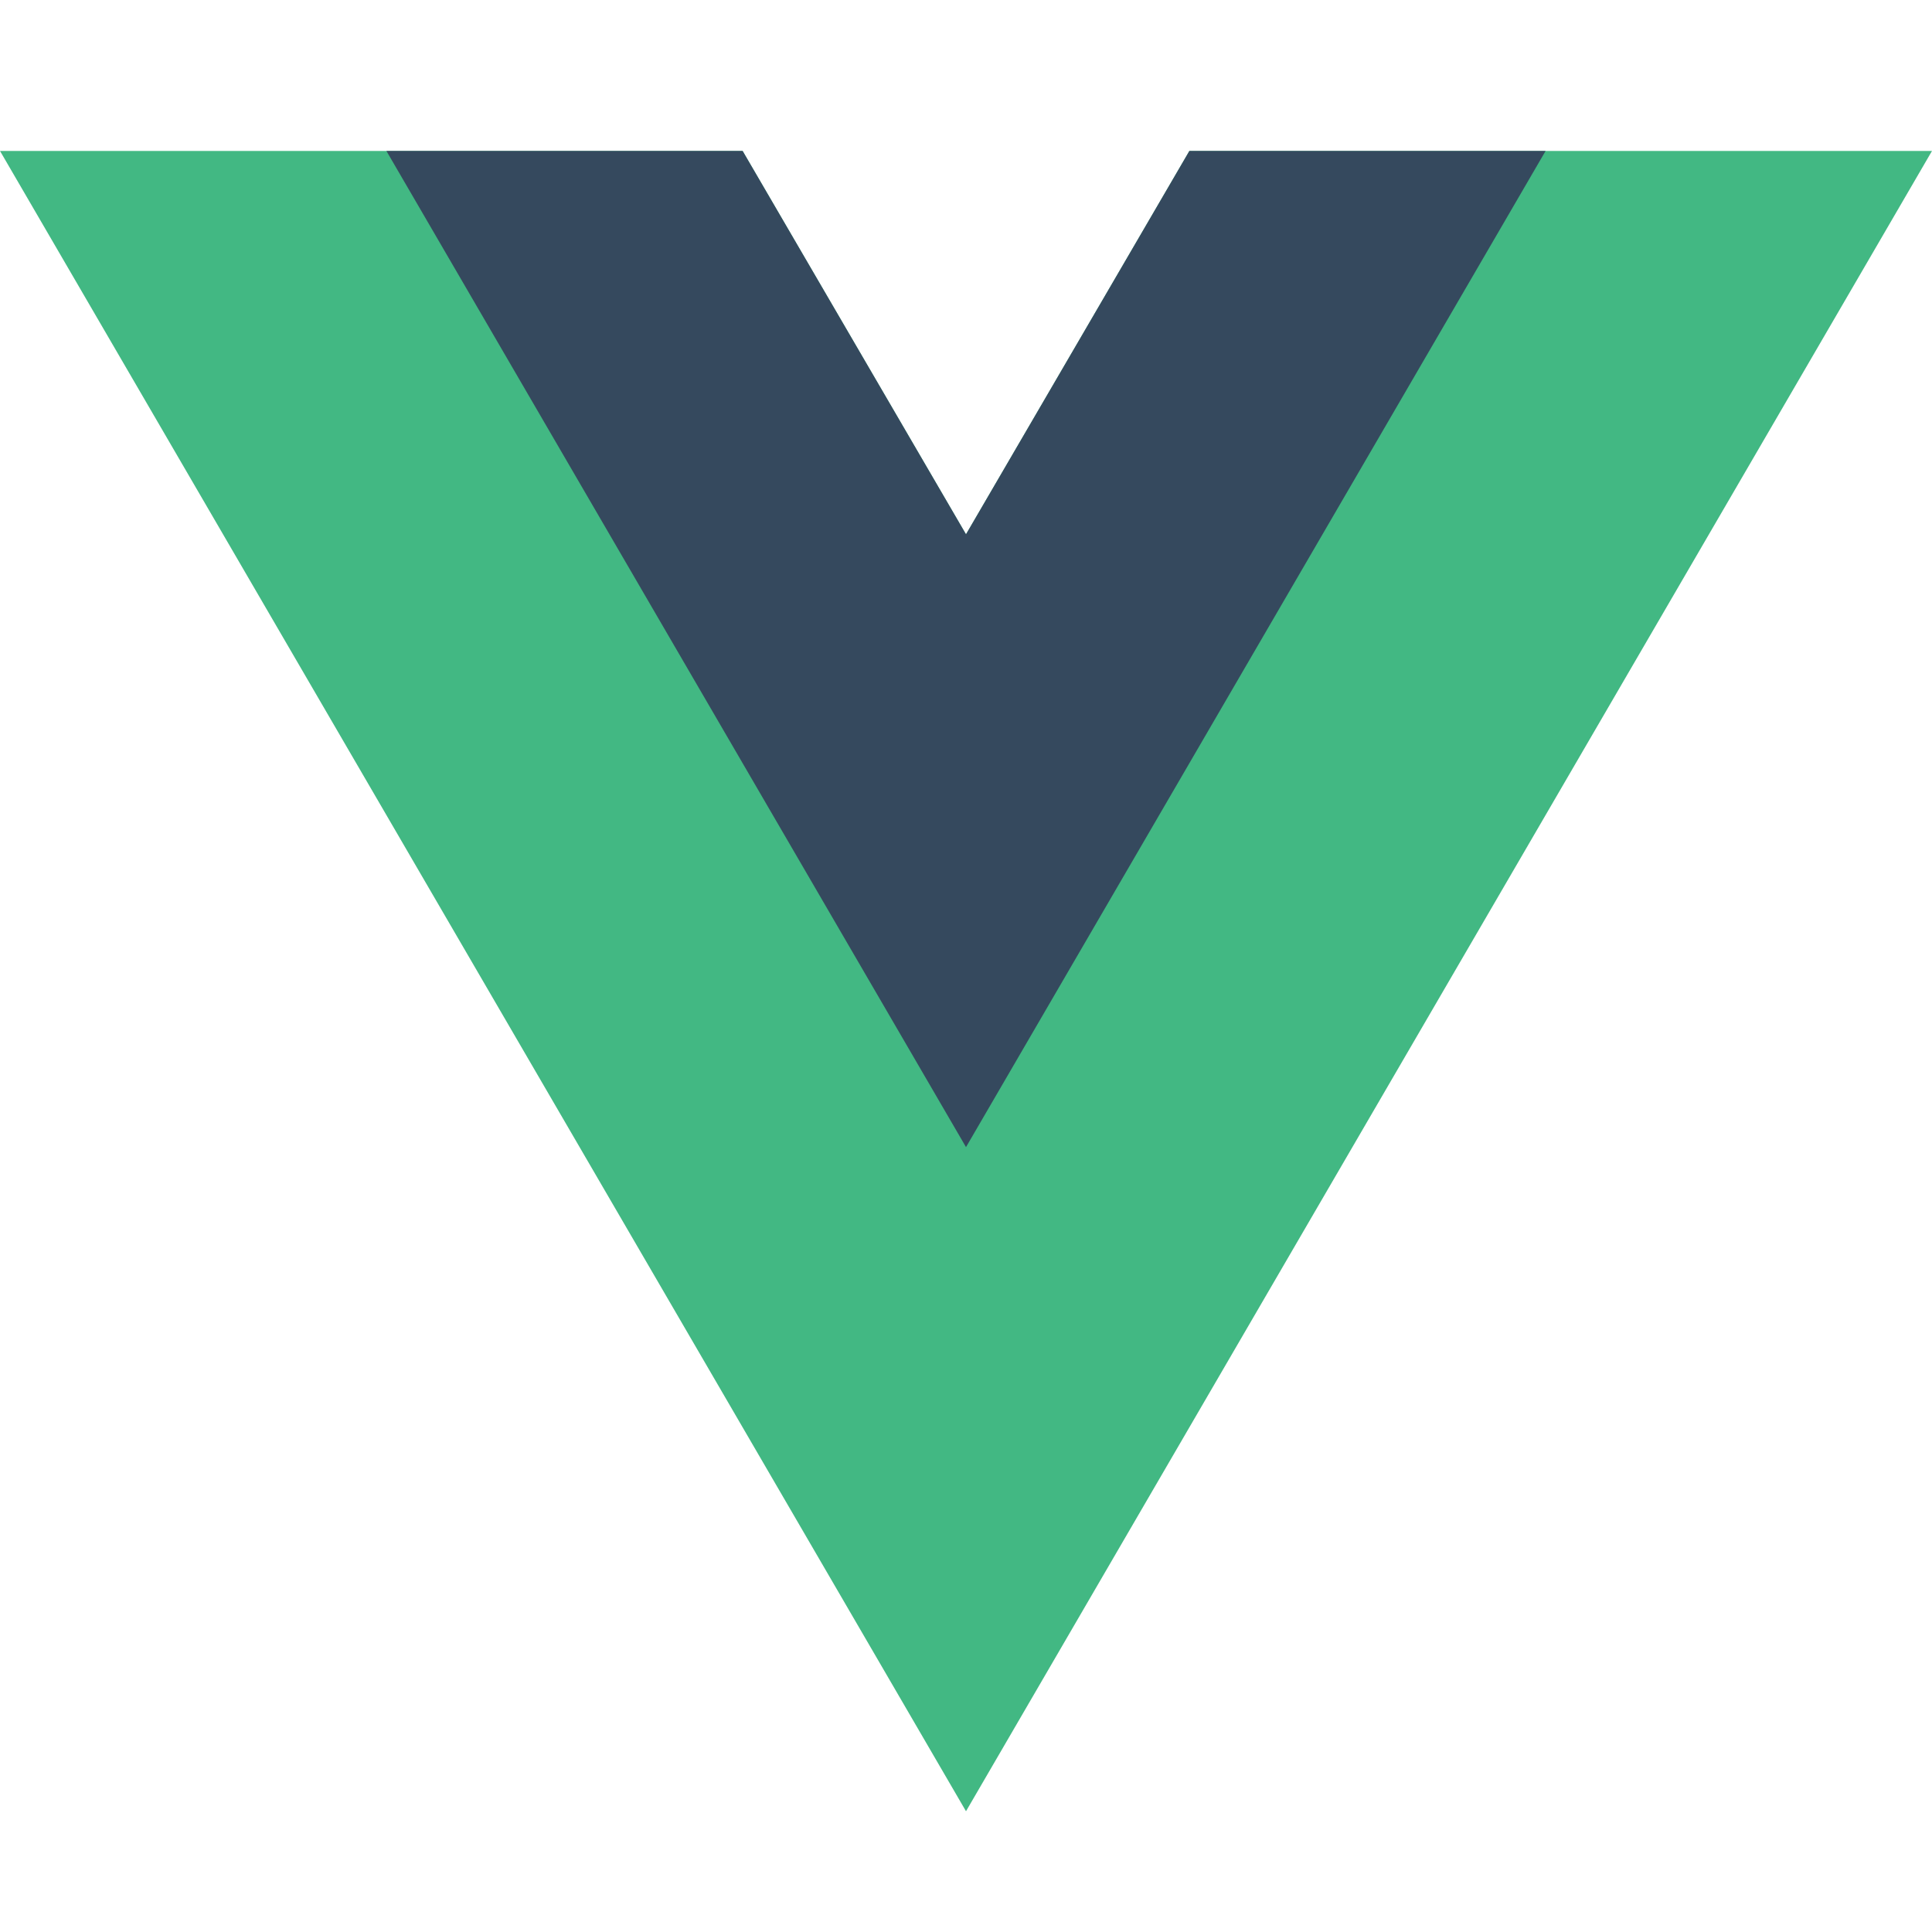
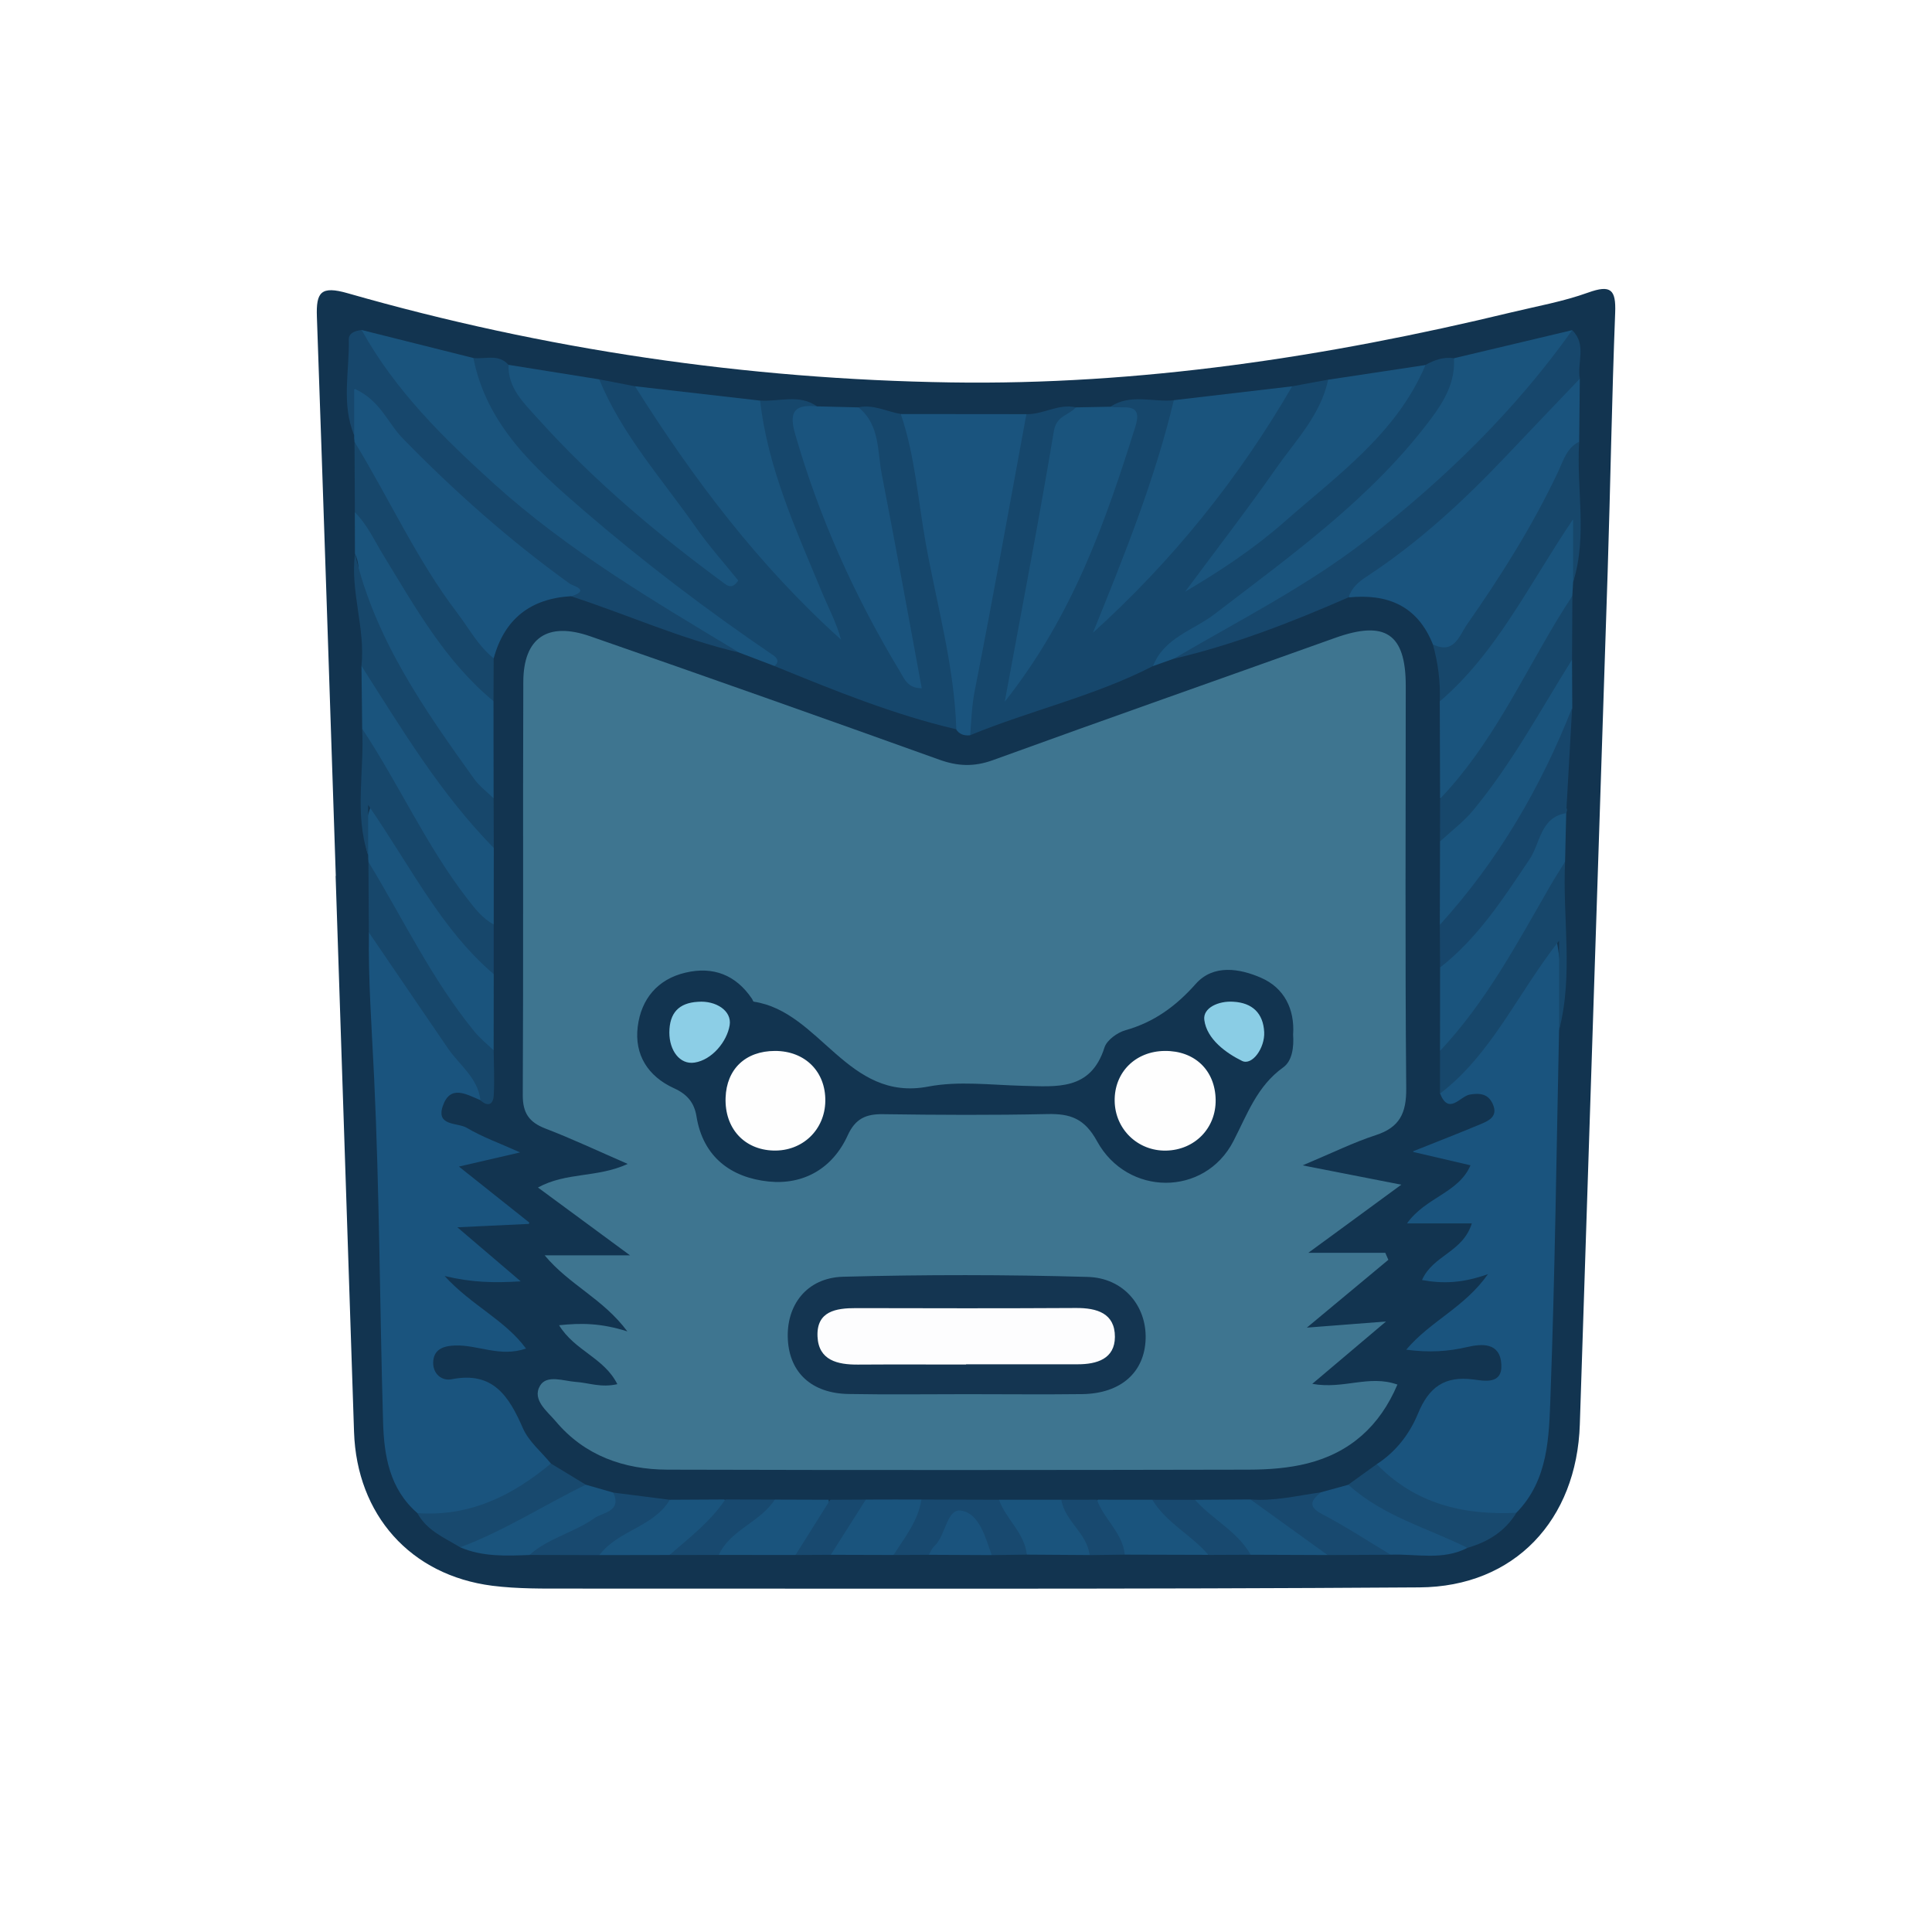
- <svg xmlns="http://www.w3.org/2000/svg" viewBox="0 0 128 128">
-   <style>
-     .st0 { fill: #42B883; }
-     .st1 { fill: #35495E; }
-   </style>
-   <path class="st0" d="M78.8,10L64,35.4L49.2,10H0l64,110l64-110C128,10,78.8,10,78.8,10z" />
-   <path class="st1" d="M78.8,10L64,35.4L49.2,10H25.6L64,76l38.4-66H78.8z" />
+ <svg xmlns="http://www.w3.org/2000/svg" t="1734769006313" class="icon" viewBox="0 0 1024 1024" version="1.1" p-id="6000" width="200" height="200">
+   <path d="M177.976 464.278c-3.308-98.816-6.52-197.631-10.018-296.415-0.445-12.944 2.035-16.538 16.347-12.435 104.35 29.896 211.593 45.607 319.537 47.261 99.929 1.558 199.317-13.485 296.892-37.052 13.708-3.308 27.765-5.788 40.996-10.559 12.054-4.325 14.821-1.622 14.344 10.718-1.781 45.703-2.513 91.437-3.976 137.14-4.866 150.688-9.923 301.345-14.757 452.033-1.622 50.569-34.508 86.062-85.013 86.38-150.211 1.018-300.423 0.604-450.634 0.636-13.58 0-27.288 0.191-40.709-1.495-43.476-5.534-71.878-37.624-73.34-81.578-3.244-98.211-6.52-196.423-9.764-294.634h0.095z" fill="#123450" p-id="6001" />
+   <path d="M221.23 801.975c-14.789-12.817-17.683-30.437-18.192-48.311-1.781-60.778-1.876-121.619-4.739-182.302-1.209-25.73-3.149-51.396-2.767-77.189 6.424-1.463 8.905 3.689 11.195 7.601 14.057 23.98 31.136 45.798 47.261 68.315 3.021 4.198 9.987 9.573 0.668 14.916-3.467 1.018-7.474-0.7-11.863 3.053 5.216 7.379 14.026 8.587 21.15 12.276 4.866 2.513 12.467 3.88 12.34 9.796-0.191 8.015-9.128 6.202-14.439 8.365-1.654 0.668-3.53 0.859-5.407 3.467 4.484 5.407 11.036 8.81 16.347 13.58 4.071 3.657 9.859 7.315 7.41 13.58-2.004 5.089-8.174 4.643-13.072 5.089-3.085 0.254-6.17-0.064-11.036 0.7 4.484 5.661 10.273 8.714 14.439 13.262 2.799 3.053 7.728 5.629 6.075 10.464-1.59 4.643-6.902 4.421-11.131 5.152-4.771 0.827-9.637-0.827-14.503 0.572 7.728 5.343 14.662 11.354 21.754 17.111 4.262 3.467 9.859 7.665 7.697 13.612-2.544 7.092-10.146 5.47-16.125 5.661-8.778 0.286-17.747-5.439-28.338 2.29 38.292-0.223 45.353 29.832 57.47 54.958-19.114 22.327-50.092 32.599-72.196 23.98zM826.337 546.046c-1.399 64.594-2.163 129.189-4.548 193.751-0.795 21.69-1.018 44.621-18.097 62.018-23.885 9.859-58.17-0.668-75.217-23.09 6.075-16.983 19.814-29.292 27.892-45.098 2.735-5.343 8.937-5.979 14.598-6.552 5.757-0.604 12.117 0.954 17.397-3.53-4.198-7.569-10.018-4.484-15.075-3.785-6.138 0.859-12.245 1.749-18.415 0.891-4.198-0.572-9.223-0.731-10.4-5.947-0.891-3.912 1.908-7.061 4.643-9.509 8.237-7.379 17.047-14.057 26.048-21.309-8.269-1.145-19.75 3.467-22.613-5.884-3.18-10.336 10.209-13.739 15.012-20.927-0.064-1.527-0.827-2.194-2.29-2.449-7.061-1.145-17.397 2.004-20.068-5.693-3.18-9.16 7.283-12.785 13.294-17.683 3.308-2.703 7.569-4.23 9.796-8.205 0.286-1.272-0.127-2.322-1.272-3.053-5.947-3.753-18.033-0.795-18.065-9.35-0.032-8.746 11.704-9.128 18.51-12.881 5.184-2.831 12.086-2.894 15.266-9.032-4.961-7.919-22.072 8.714-20.959-10.75 22.835-25.412 41.027-54.481 62.972-81.419 3.117 17.238 4.612 33.299 1.59 49.487z" fill="#1A547E" p-id="6002" />
+   <path d="M588.569 215.569c10.591-7.061 22.39-2.29 33.617-3.435 5.152 9.414-0.032 18.097-2.672 26.557-9.128 29.228-18.224 58.52-35.462 89.084 34.73-36.193 63.449-71.432 88.034-109.979 3.339-5.248 7.092-10.114 12.785-13.04l19.051-3.53c4.993 6.234 1.558 11.768-1.845 16.92-19.719 29.896-39.628 59.696-60.555 83.454 13.867-12.976 33.299-25.889 50.887-41.155 21.15-18.351 41.409-37.02 56.039-61.128 1.654-2.735 4.643-3.976 7.061-5.884 4.707-2.608 9.573-4.389 15.075-3.562 8.11 12.849-0.7 22.517-6.902 31.836-15.52 23.249-35.684 42.363-56.961 60.237-26.906 22.613-55.085 43.604-84.059 63.513-4.612 3.18-9.096 6.393-11.577 11.672-28.306 16.761-60.333 23.758-91.024 34.19-2.894 0.986-6.106 0-7.983-3.085-3.498-7.124-2.258-14.407-0.827-21.722 7.951-41.123 15.584-82.341 23.09-123.528 1.558-8.492 2.862-17.142 9.637-23.472 8.905 0.254 16.983-5.693 26.143-3.626-14.248 35.684-16.284 74.04-24.457 111.06-2.226 10.082-3.657 20.323-5.407 27.638 22.772-34.508 39.469-74.517 52.731-116.149 2.894-9.001 4.135-16.602-4.421-22.867z" fill="#16476C" p-id="6003" />
+   <path d="M317.597 201.066c6.329 1.209 12.626 2.449 18.955 3.657 10.018 4.103 13.58 13.898 19.114 21.849a900.091 900.091 0 0 0 82.182 101.773c-15.775-29.292-25.316-60.492-35.43-91.501-2.64-8.11-6.138-16.506 0.413-24.553 10.082 0.763 20.705-3.626 30.182 3.085-7.41 5.884-7.601 13.04-4.898 21.531 13.008 40.773 30.85 79.288 52.763 116.085-8.937-45.703-14.98-91.851-25.952-137.076 7.951-1.749 14.98 2.226 22.454 3.498 7.665 3.88 8.873 11.386 10.082 18.605 6.838 41.155 15.043 82.055 22.358 123.146 1.399 7.856 1.622 15.838-0.604 23.662-3.817 5.598-9.541 5.343-14.789 3.689-28.401-9.064-57.057-17.62-83.804-31.168-21.786-23.821-50.505-38.865-74.994-59.315-25.507-21.309-52.382-41.186-71.305-69.047-7.824-11.513-20.546-22.263-13.421-39.246 6.297 0.763 13.358-2.385 18.605 3.657 29.069 43.158 68.602 75.44 110.965 107.53-22.327-26.716-41.186-53.685-58.997-81.419-3.467-5.407-8.746-11.004-3.88-18.446z" fill="#16476C" p-id="6004" />
+   <path d="M506.864 386.517c-1.05-33.744-10.4-66.121-16.284-99.07-4.071-22.708-5.629-45.957-13.135-67.997 22.199 0.032 44.399 0.032 66.566 0.064-9.032 48.819-17.747 97.734-27.352 146.427-1.59 8.015-1.813 15.838-2.449 23.79-4.007 2.481-7.061 2.799-7.347-3.212zM837.341 200.716c-0.127 11.131-0.254 22.263-0.35 33.363-13.676 35.875-33.744 68.22-55.848 99.325-5.279 7.41-10.591 18.478-23.312 9.732-9.382-16.697-26.207-21.309-42.84-26.27-2.862-10.527 5.916-13.93 11.958-18.224 35.907-25.602 66.757-56.516 95.317-89.879 3.817-4.484 7.41-10.336 15.075-8.046z" fill="#1A547E" p-id="6005" />
+   <path d="M250.903 189.744c7.029 35.684 32.599 58.456 58.043 80.433 31.995 27.606 65.707 53.208 100.692 76.998 2.163 1.463 3.721 3.403 0.859 5.788-7.76 3.212-14.344 0.159-20.768-3.785-37.02-21.818-74.231-43.254-107.975-70.224C250.363 253.861 221.675 226.351 197.822 194.006c-3.976-5.375-11.768-10.336-6.17-19.114 19.75 4.961 39.501 9.891 59.251 14.853zM611.086 353.122c5.82-15.139 21.436-18.987 32.663-27.638 41.027-31.486 83.232-61.478 114.686-103.523 7.124-9.509 12.976-19.56 12.181-32.09l62.686-14.884c-4.739 23.249-23.281 37.179-37.942 52.859-45.067 48.215-97.289 87.43-156.954 116.244-5.025 2.417-9.859 5.12-14.63 8.015-4.103 2.035-8.142 4.707-12.69 1.018z" fill="#1A547D" p-id="6006" />
+   <path d="M187.899 234.174c-0.159-1.177-0.223-2.354-0.191-3.53-1.972-8.873-5.629-21.977 1.463-25.38 9.064-4.357 14.28 8.587 20.291 15.171 24.966 27.224 51.205 53.049 81.514 74.422 6.043 4.262 12.245 8.301 17.174 13.867 4.898 5.566 2.099 8.651-3.626 10.718-20.736 1.018-31.264 16.157-42.3 30.659-6.647 0.731-9.891-4.103-13.072-8.46-24.362-33.553-48.66-67.202-61.255-107.466z" fill="#1A547E" p-id="6007" />
+   <path d="M402.864 212.325c4.103 35.939 19.051 68.411 32.663 101.265 3.435 8.333 7.76 16.284 10.209 25.38-43.508-39.087-78.238-85.108-109.184-134.246 22.104 2.544 44.208 5.057 66.312 7.601zM684.872 204.755c-28.369 48.947-63.418 92.487-105.59 130.62 16.443-40.55 32.727-80.846 42.872-123.273 20.927-2.417 41.823-4.866 62.718-7.347z" fill="#1A547D" p-id="6008" />
+   <path d="M454.991 215.919c11.418 9.191 9.955 23.026 12.34 35.303 7.347 37.688 14.153 75.471 21.213 113.573-7.506 0-9.223-5.025-11.672-9.096-23.885-39.596-42.713-81.355-55.498-125.913-3.562-12.34 0.541-15.457 11.672-14.407 7.315 0.191 14.63 0.382 21.945 0.541z" fill="#1A547E" p-id="6009" />
+   <path d="M588.569 215.569c6.075 1.399 17.524-3.18 13.231 10.432-15.807 50.378-33.045 100.12-69.27 145.918 9.319-50.6 18.287-96.939 26.048-143.469 1.368-8.301 7.983-8.205 11.577-12.531 6.138-0.127 12.276-0.254 18.415-0.35z" fill="#1A547D" p-id="6010" />
+   <path d="M302.776 316.038c10.495-3.339 0.731-5.566-0.763-6.647-31.931-22.994-61.159-48.947-88.638-77.125-7.919-8.11-11.799-20.132-25.666-26.302v24.712c-6.87-16.602-2.481-33.871-2.831-50.823-0.064-3.403 3.562-4.612 6.806-4.93 17.747 32.059 43.349 57.248 70.192 81.514 39.342 35.557 84.758 62.209 129.857 89.402-0.922 0.827-2.004 2.067-2.99 1.94-30.309-3.912-57.979-15.902-85.49-28.306-0.763-0.35-0.604-2.194-0.477-3.435zM622.027 349.21c34.38-20.227 70.096-38.165 101.869-62.782 41.568-32.249 78.843-68.474 109.406-111.41 7.792 7.538 2.513 17.174 4.039 25.698-13.103 13.739-26.238 27.447-39.278 41.218-22.486 23.726-46.434 45.798-73.881 63.767-4.198 2.735-7.856 5.979-9.446 10.972 0.159 5.311-3.689 7.792-7.633 9.255-23.662 8.683-47.229 17.588-71.241 25.284-4.739 1.495-9.732 2.067-13.835-2.004z" fill="#17476C" p-id="6011" />
+   <path d="M755.541 193.465c-15.298 36.289-46.625 58.329-74.676 83.041-15.934 14.026-33.712 25.92-52.7 37.084 16.061-21.69 32.599-43.063 48.056-65.167 10.432-14.948 23.726-28.369 27.733-47.166 17.174-2.608 34.38-5.216 51.586-7.792zM317.597 201.066c12.086 29.419 33.363 52.859 51.268 78.493 6.933 9.923 15.107 19.019 22.422 28.115-2.481 3.817-4.771 3.467-6.902 1.908-35.78-26.27-69.683-54.735-99.42-87.843-7.315-8.142-15.775-15.934-15.457-28.369 16.029 2.576 32.059 5.152 48.088 7.697zM188.122 293.489c-0.032-7.315-0.032-14.662-0.064-21.977 7.22-1.304 9.7 4.643 12.149 9.032 17.969 32.122 38.61 62.273 63.354 89.561 1.209 1.336 1.622 3.276 2.226 5.025 2.004 15.171 3.085 30.309-0.763 45.353-7.379 8.365-12.308 1.113-15.998-3.562-23.694-30.055-43.858-62.209-57.566-98.211-3.117-8.301 0.7-17.206-3.339-25.221zM833.779 308.564c-0.127 2.385-0.254 4.802-0.413 7.188-13.04 37.084-34.539 69.365-57.82 100.501-3.403 4.548-7.792 12.944-15.552 3.912-3.626-15.266-2.958-30.564-0.541-45.893 23.726-31.136 46.911-62.654 67.043-96.335 1.304-2.163 3.657-3.149 7.283-3.053 2.417 11.131 2.64 22.358 0 33.681zM191.97 386.23l-0.382-33.299c5.598-1.495 7.697 2.926 9.764 6.393 17.333 28.878 35.78 56.898 58.838 81.673 2.894 3.117 4.484 7.283 5.598 11.481 1.749 11.736 2.767 23.44-0.795 35.048-8.524 8.651-13.644 0.191-17.397-4.771-22.613-29.832-43.222-60.873-55.626-96.526zM833.207 349.624c0.032 8.492 0.064 17.015 0.127 25.507-6.806 43.858-35.048 76.298-59.347 110.742-2.799 3.976-7.919 9.001-13.549 2.035-4.071-12.753-2.958-25.666-1.113-38.579 24.807-30.882 47.834-63.036 67.552-97.48 1.272-2.258 3.657-3.053 6.329-2.226z" fill="#1A547D" p-id="6012" />
+   <path d="M833.779 308.564v-33.394c-23.662 35.048-40.487 70.701-70.51 96.462-6.52-9.35-8.905-19.21-3.626-30.023 11.163 5.375 13.867-4.866 17.874-10.591 17.969-25.698 34.698-52.191 48.152-80.624 2.831-6.011 4.612-12.944 11.354-16.316-1.622 24.807 4.484 49.933-3.244 74.485z" fill="#17476B" p-id="6013" />
+   <path d="M830.122 430.979c-0.191 8.587-0.413 17.174-0.604 25.761-11.036 35.653-33.045 64.944-54.894 94.268-3.18 4.262-7.442 11.322-14.344 3.403-3.785-12.753-2.862-25.634-0.891-38.515 20.927-27.193 43.731-53.049 60.078-83.55 1.876-3.53 5.184-7.156 10.432-4.548 0.35 0.159 0.541 0.922 0.541 1.399 0.032 0.572-0.191 1.177-0.318 1.781zM195.278 456.836c-0.095-1.209-0.159-2.385-0.127-3.594-2.926-8.81-1.972-17.492 1.972-27.32 23.153 30.818 44.367 62.559 68.252 92.328 2.544 11.958 3.085 23.885-0.286 35.78-8.746 9.096-13.262 0-17.079-4.993-21.659-28.338-42.268-57.407-52.731-92.2z" fill="#1A547D" p-id="6014" />
+   <path d="M261.78 516.405c-27.797-23.694-43.667-56.421-66.662-89.783v26.62c-7.41-22.04-1.908-44.685-3.18-67.043 19.496 29.387 33.903 61.859 55.562 89.91 4.135 5.343 8.142 10.686 14.248 13.898 7.188 8.842 7.22 17.62 0.032 26.397zM261.844 449.584c-28.242-28.719-48.819-63.004-70.255-96.653 2.099-20.005-6.011-39.405-3.435-59.41 10.623 45.353 36.766 82.532 63.259 119.457 2.799 3.88 6.87 6.87 10.368 10.273 7.188 8.746 7.156 17.524 0.064 26.334zM261.685 371.728c-25.666-21.118-41.504-49.71-58.456-77.38-4.802-7.824-8.524-16.252-15.139-22.835l-0.191-37.338c18.446 30.15 33.013 62.591 54.576 90.865 6.234 8.174 11.036 17.461 19.305 23.98 6.552 7.601 6.583 15.171-0.095 22.708zM763.396 556.828c24.394-25.984 40.9-57.248 58.52-87.748 2.417-4.166 5.089-8.237 7.601-12.34-1.399 29.769 4.484 59.76-3.18 89.306v-47.452c-22.263 28.401-35.78 60.11-62.941 80.91-6.583-7.569-6.583-15.107 0-22.676z" fill="#17476B" p-id="6015" />
+   <path d="M830.122 430.979c-13.708 2.194-13.708 15.934-19.369 24.362-13.93 20.8-27.352 41.695-47.356 57.375-6.615-7.506-6.552-15.043-0.159-22.645 30.691-33.84 53.367-72.545 70.033-114.94-1.018 18.605-2.099 37.243-3.149 55.848z" fill="#17466B" p-id="6016" />
+   <path d="M833.207 349.624c-16.888 27.002-31.995 55.212-52.413 79.86-5.057 6.106-11.577 10.972-17.429 16.411-6.552-7.569-6.552-15.139 0.032-22.676 26.62-27.86 42.649-62.654 62.209-95.126 2.513-4.166 5.184-8.237 7.792-12.34-0.095 11.29-0.159 22.581-0.191 33.871zM195.278 456.836c18.383 30.15 33.585 62.304 56.134 89.847 3.021 3.721 6.87 6.774 10.336 10.114 7.283 7.633 6.711 16.602 3.244 25.316-2.067 5.184-6.011 11.036-10.368 0.922-1.399-11.863-11.131-18.478-17.206-27.383-13.962-20.514-27.956-40.964-41.918-61.446-0.064-12.467-0.159-24.903-0.223-37.37z" fill="#17476B" p-id="6017" />
+   <path d="M729.747 776.086c20.355 20.991 45.862 27.065 73.977 25.73-6.011 9.859-15.075 15.457-25.92 18.574-24.966-3.848-47.993-11.513-64.022-32.822 1.558-9.032 6.933-12.817 15.966-11.481zM221.23 801.975c27.606 2.004 50.314-9.16 70.796-26.302 9.319-0.954 16.856 0.986 19.051 11.672-19.369 17.079-40.805 29.96-67.17 32.758-8.333-5.089-17.715-8.842-22.676-18.128z" fill="#18496E" p-id="6018" />
+   <path d="M714.672 786.963c18.16 16.57 41.791 22.835 63.131 33.426-13.072 6.806-27.065 3.117-40.678 3.626-13.771-3.467-25.793-10.654-37.72-17.969-8.873-5.439-10.623-11.64-0.318-17.747 5.025-2.163 9.987-5.661 15.584-1.336z" fill="#1A537D" p-id="6019" />
+   <path d="M243.906 820.103c23.376-8.746 44.335-22.327 66.63-33.204 5.852-4.198 10.654-0.859 15.489 2.163 7.983 8.81 0.477 13.103-5.439 17.27-12.117 8.524-25.889 13.549-39.946 17.842-12.435 0.477-24.903 1.018-36.734-4.071z" fill="#1A547D" p-id="6020" />
+   <path d="M544.234 823.983c-6.202 0.095-12.435 0.159-18.637 0.254-1.654-1.749-4.071-3.021-5.152-4.993-6.933-12.499-13.549-13.231-20.8-0.191-1.399 2.544-5.089 3.053-7.379 5.025l-18.669 0.095c0.254-13.676 7.538-23.694 17.015-32.568 12.213-3.339 24.426-3.149 36.702-0.254 10.623 8.269 20.895 16.761 16.92 32.631z" fill="#18496F" p-id="6021" />
+   <path d="M640.505 824.111c-14.789-0.032-29.546-0.064-44.335-0.127-7.029-9.414-19.814-16.347-13.58-31.486 8.46-3.976 17.174-3.212 25.92-1.272 12.308 9.35 26.875 16.506 31.995 32.886zM421.66 824.174c-13.58 0-27.161 0-40.741-0.032 2.258-18.924 19.623-23.249 31.645-32.758 8.683-2.131 17.365-2.735 25.889 0.763 5.057 16.252-7.156 23.472-16.793 32.027zM703.668 824.206c-13.58-0.064-27.193-0.127-40.773-0.159-10.177-4.643-17.842-12.626-25.92-19.941-3.339-3.021-7.919-6.933-1.908-11.958 8.428-3.498 17.047-2.767 25.698-1.05 15.584 9.35 34.444 14.503 42.904 33.108zM354.871 824.174c-12.372 0.032-24.775 0.064-37.147 0.064-1.845-8.205 4.834-10.623 9.827-13.485 10.114-5.82 18.637-14.026 29.101-19.337 8.683-2.226 17.333-2.767 25.889 0.572 7.41 11.577-4.643 15.139-9.128 21.69-4.357 6.393-12.181 7.347-18.542 10.495zM544.234 823.983c-1.209-11.609-11.131-18.796-14.789-29.164 9.509-8.269 20.164-5.693 30.85-3.435 9.668 8.842 20.705 17.047 17.27 32.822-11.131-0.064-22.231-0.127-33.331-0.223zM488.354 794.723c-1.686 11.45-8.842 20.132-14.757 29.451l-33.267-0.095c0.795-15.043 9.478-24.966 21.245-32.917 9.319-1.781 18.701-3.848 26.779 3.562z" fill="#1A547D" p-id="6022" />
+   <path d="M355.03 794.883c-8.683 14.598-27.542 16.188-37.338 29.355l-37.084-0.095c10.114-8.969 23.726-11.863 34.444-19.496 4.262-3.053 14.725-3.339 9.955-13.612 10.877-5.152 20.736-2.958 30.023 3.848zM703.668 824.206c-13.644-9.827-27.288-19.655-40.9-29.482 11.863-6.997 24.108-9.987 37.306-3.753-5.057 4.23-7.22 7.41 0.795 11.609 12.435 6.488 24.203 14.248 36.257 21.468-11.163 0.032-22.327 0.095-33.458 0.159zM633.349 794.914c9.191 10.368 22.422 16.634 29.546 29.133l-22.39 0.095c-9.064-10.623-22.327-16.952-29.769-29.26 7.569-6.583 15.107-6.615 22.613 0.032zM354.871 824.174c10.527-9.16 21.69-17.651 29.578-29.451 8.746-7.029 17.492-7.061 26.238 0.064-7.728 12.022-23.44 15.934-29.769 29.355-8.714 0-17.365 0.032-26.048 0.032zM577.533 824.238c-1.368-11.64-13.199-17.969-15.012-29.387 6.265-5.725 12.563-5.693 18.86-0.032 3.657 10.368 13.612 17.556 14.789 29.164-6.202 0.095-12.435 0.159-18.637 0.254zM458.903 794.819c-6.202 9.764-12.372 19.528-18.574 29.26l-18.669 0.095c6.138-9.764 12.276-19.528 18.383-29.292 6.265-5.757 12.563-5.725 18.86-0.064z" fill="#18496F" p-id="6023" />
+   <path d="M492.265 824.079c0.954-1.527 1.59-3.371 2.894-4.548 6.234-5.629 6.488-20.132 14.376-18.86 9.509 1.558 12.753 14.089 16.061 23.567-11.1-0.064-22.231-0.095-33.331-0.159z" fill="#1A537D" p-id="6024" />
+   <path d="M458.903 794.819l-18.86 0.095-29.387-0.095c-8.746-0.032-17.492-0.032-26.238-0.064-9.796 0.064-19.591 0.095-29.387 0.159l-29.991-3.817c-4.834-1.368-9.7-2.767-14.535-4.166-6.17-3.753-12.34-7.474-18.51-11.227-5.057-6.202-11.768-11.672-14.853-18.733-7.379-16.92-15.807-30.278-37.688-25.952-5.248 1.05-9.891-2.767-9.859-8.683 0.064-7.029 5.152-8.937 11.418-9.191 12.181-0.509 23.917 6.393 37.783 1.622-11.195-15.234-28.783-22.74-43.127-38.451 14.566 3.467 25.952 3.689 40.328 2.831-11.481-9.796-20.991-17.938-33.585-28.656 13.994-0.668 24.457-1.145 38.96-1.845-14.026-11.163-25.157-20.037-38.133-30.341 11.831-2.735 20.991-4.866 32.44-7.506-10.75-4.834-20.005-8.11-28.306-13.04-4.771-2.862-16.284-0.731-12.722-11.418 3.944-11.704 12.531-6.297 19.878-3.276 3.912 3.657 6.87 2.576 7.156-2.449 0.477-7.887 0.032-15.838-0.032-23.79 0-13.485 0.032-26.938 0.032-40.423v-26.366c0-13.485 0.032-26.97 0.032-40.455l-0.095-26.366c-0.032-17.174-0.032-34.349-0.064-51.491l0.095-22.708c5.661-20.927 19.464-31.741 40.964-33.013 29.737 9.7 58.361 22.645 88.956 29.801l18.796 7.156c31.518 12.881 63.068 25.761 96.367 33.553 1.717 2.767 4.325 3.467 7.347 3.212 31.931-13.167 65.962-20.736 96.844-36.607l10.972-3.912c32.09-7.474 62.622-19.401 92.709-32.536 20.8-2.163 36.734 4.389 44.876 24.934 2.703 9.827 4.039 19.814 3.626 29.991 0.064 17.206 0.095 34.412 0.159 51.618 0 7.569-0.032 15.107-0.032 22.676l-0.095 44.176c0.032 7.538 0.095 15.107 0.127 22.645 0 14.694-0.032 29.387-0.032 44.112v22.676c4.643 11.863 10.718 1.463 15.807 0.636 5.725-0.954 9.891-0.191 12.213 5.152 2.862 6.583-2.29 8.778-6.838 10.686-10.718 4.484-21.595 8.683-35.971 14.439 12.117 2.831 20.927 4.866 30.945 7.22-6.361 14.789-23.662 16.793-33.649 30.786h34.349c-4.771 15.393-20.577 16.793-26.397 30.023 11.004 2.004 21.341 1.717 34.953-3.117-12.531 17.81-30.373 24.712-43.317 40.041 12.308 1.622 22.136 0.954 32.249-1.399 7.856-1.813 17.461-2.544 18.16 9.16 0.636 10.909-9.128 8.746-14.916 8.015-15.234-1.972-23.535 4.135-29.292 18.16-4.389 10.654-11.704 20.259-21.945 26.811l-15.075 10.877-14.598 4.007c-12.372 1.749-24.648 4.771-37.306 3.753l-29.419 0.191c-7.538 0-15.075-0.032-22.613-0.032-9.796 0-19.591-0.032-29.387-0.032-6.297 0-12.563 0-18.86 0.032h-33.076c-13.676-0.032-27.383-0.095-41.059-0.127-9.668-0.032-19.464 0-29.292 0.032z" fill="#123450" p-id="6025" />
+   <path d="M327.202 733.628c-7.124-14.121-22.422-17.492-30.882-31.232 11.831-1.24 22.263-1.145 36.193 3.276-13.008-17.461-30.723-24.553-43.826-40.328h45.226c-18.701-13.771-33.172-24.457-48.788-35.939 15.107-8.269 31.264-5.025 47.579-12.499-15.743-6.838-29.451-13.326-43.572-18.733-8.746-3.371-12.117-8.269-12.054-17.906 0.382-72.959 0-145.949 0.286-218.908 0.095-23.312 12.849-31.995 35.493-24.108 61.764 21.468 123.432 43.286 184.973 65.389 9.796 3.53 18.446 3.88 28.433 0.254 60.301-21.913 120.856-43.127 181.252-64.753 26.62-9.541 37.561-2.354 37.561 25.316 0 71.114-0.382 142.228 0.254 213.343 0.127 13.199-3.467 20.736-16.188 24.871-11.577 3.753-22.613 9.223-38.738 15.998 19.273 3.753 33.681 6.583 52.318 10.241-17.015 12.467-30.977 22.708-49.265 36.098h40.773l1.622 3.721c-13.771 11.45-27.542 22.931-43.19 35.939 14.566-1.145 26.461-2.067 41.95-3.244-13.93 11.768-25.284 21.404-39.087 33.045 16.793 3.021 29.991-4.993 45.13 0.382-9.319 21.977-25.062 36.066-47.706 41.791-10.05 2.544-20.768 3.276-31.168 3.308-102.664 0.223-205.296 0.286-307.96 0-23.09-0.064-43.953-7.41-59.251-25.602-4.421-5.248-12.753-11.45-8.333-18.892 3.562-6.043 12.563-2.449 19.051-2.004 6.711 0.445 13.262 3.18 21.913 1.177z" fill="#3E7590" p-id="6026" />
+   <path d="M685.381 548.4c0.445 6.583-0.445 13.898-5.248 17.333-13.93 10.018-18.987 24.744-26.429 39.151-15.266 29.482-56.23 29.228-72.259-0.032-6.615-12.054-14.121-14.63-26.27-14.376-29.037 0.636-58.106 0.477-87.175 0.064-9.096-0.127-14.662 2.385-18.701 11.227-8.015 17.62-23.503 26.366-41.982 24.457-19.719-2.067-34.667-12.881-38.165-34.508-1.177-7.379-5.057-11.831-11.958-14.948-13.739-6.265-21.054-17.747-19.178-32.663 1.813-14.535 10.464-25.125 25.348-28.592 14.63-3.435 26.652 1.177 35.207 13.867 0.35 0.509 0.572 1.495 0.954 1.527 35.366 5.311 49.583 53.24 92.455 45.003 16.093-3.085 33.299-0.827 49.996-0.413 17.938 0.413 36.13 2.767 43.413-20.291 1.24-3.912 6.806-7.951 11.131-9.16 15.202-4.294 26.747-12.722 37.275-24.585 9.319-10.495 23.281-8.174 34.603-3.212 12.181 5.311 17.906 16.506 16.983 30.15z" fill="#123450" p-id="6027" />
+   <path d="M512.588 738.939c-20.991 0-41.982 0.286-62.972-0.095-19.337-0.382-31.009-11.195-32.027-28.656-1.081-18.351 9.987-32.981 29.323-33.49 43.19-1.145 86.444-1.145 129.602 0.095 19.178 0.541 31.264 15.584 30.691 32.886-0.572 17.715-13.135 28.91-33.49 29.228-20.386 0.254-40.741 0.032-61.128 0.032z" fill="#143551" p-id="6028" />
+   <path d="M617.988 609.846c-14.98 0.254-26.97-11.354-27.193-26.302-0.223-15.171 10.972-26.366 26.525-26.525 15.87-0.159 26.716 10.209 27.002 25.825 0.254 15.107-11.1 26.716-26.334 27.002zM437.435 583.575c-0.223 15.298-12.149 26.684-27.511 26.238-15.552-0.445-25.889-11.863-25.348-27.956 0.509-15.266 10.591-24.807 26.143-24.839 15.934-0.032 26.938 10.941 26.716 26.557z" fill="#FEFEFE" p-id="6029" />
+   <path d="M369.978 530.971c9.446-0.731 18.001 4.739 16.761 12.404-1.399 8.651-9.319 18.383-18.574 19.814-7.919 1.24-13.421-6.52-13.39-15.934 0.032-10.336 4.961-15.711 15.202-16.284z" fill="#8CCEE6" p-id="6030" />
+   <path d="M653.672 530.939c10.146 0.541 15.87 6.138 16.379 16.093 0.413 8.333-6.329 17.938-11.768 15.266-8.269-4.071-18.637-11.418-19.973-21.69-0.859-6.456 7.601-10.209 15.361-9.668z" fill="#8ACDE5" p-id="6031" />
+   <path d="M512.048 723.228c-19.114 0-38.229-0.095-57.343 0.032-10.782 0.064-20.832-2.226-21.404-14.853-0.604-13.453 9.732-15.107 20.514-15.075 38.833 0.095 77.666 0.159 116.499-0.064 11.131-0.064 20.641 2.799 20.609 15.33-0.064 11.64-9.541 14.503-19.719 14.503h-59.188c0.032 0.064 0.032 0.095 0.032 0.127z" fill="#FDFDFE" p-id="6032" />
</svg>
